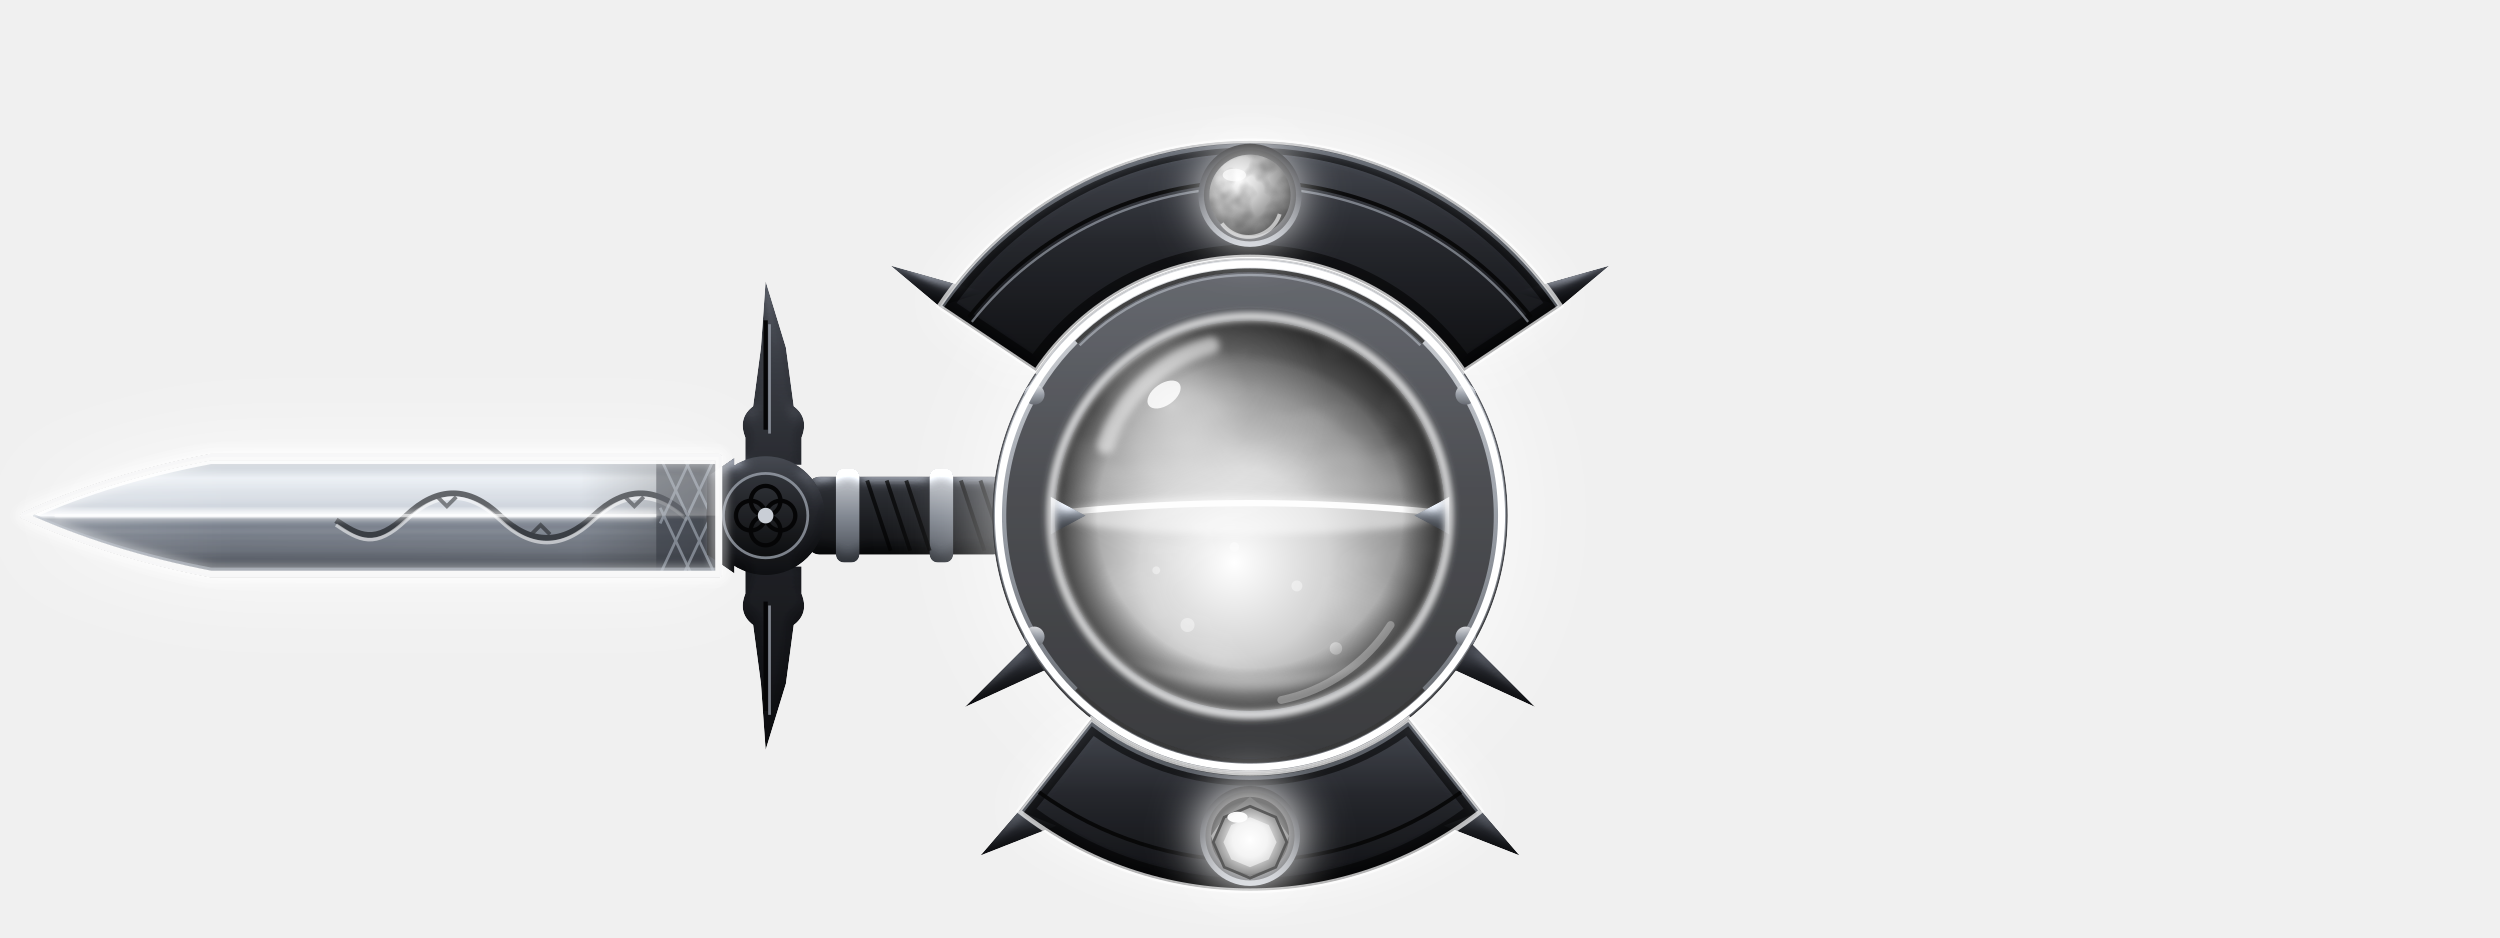
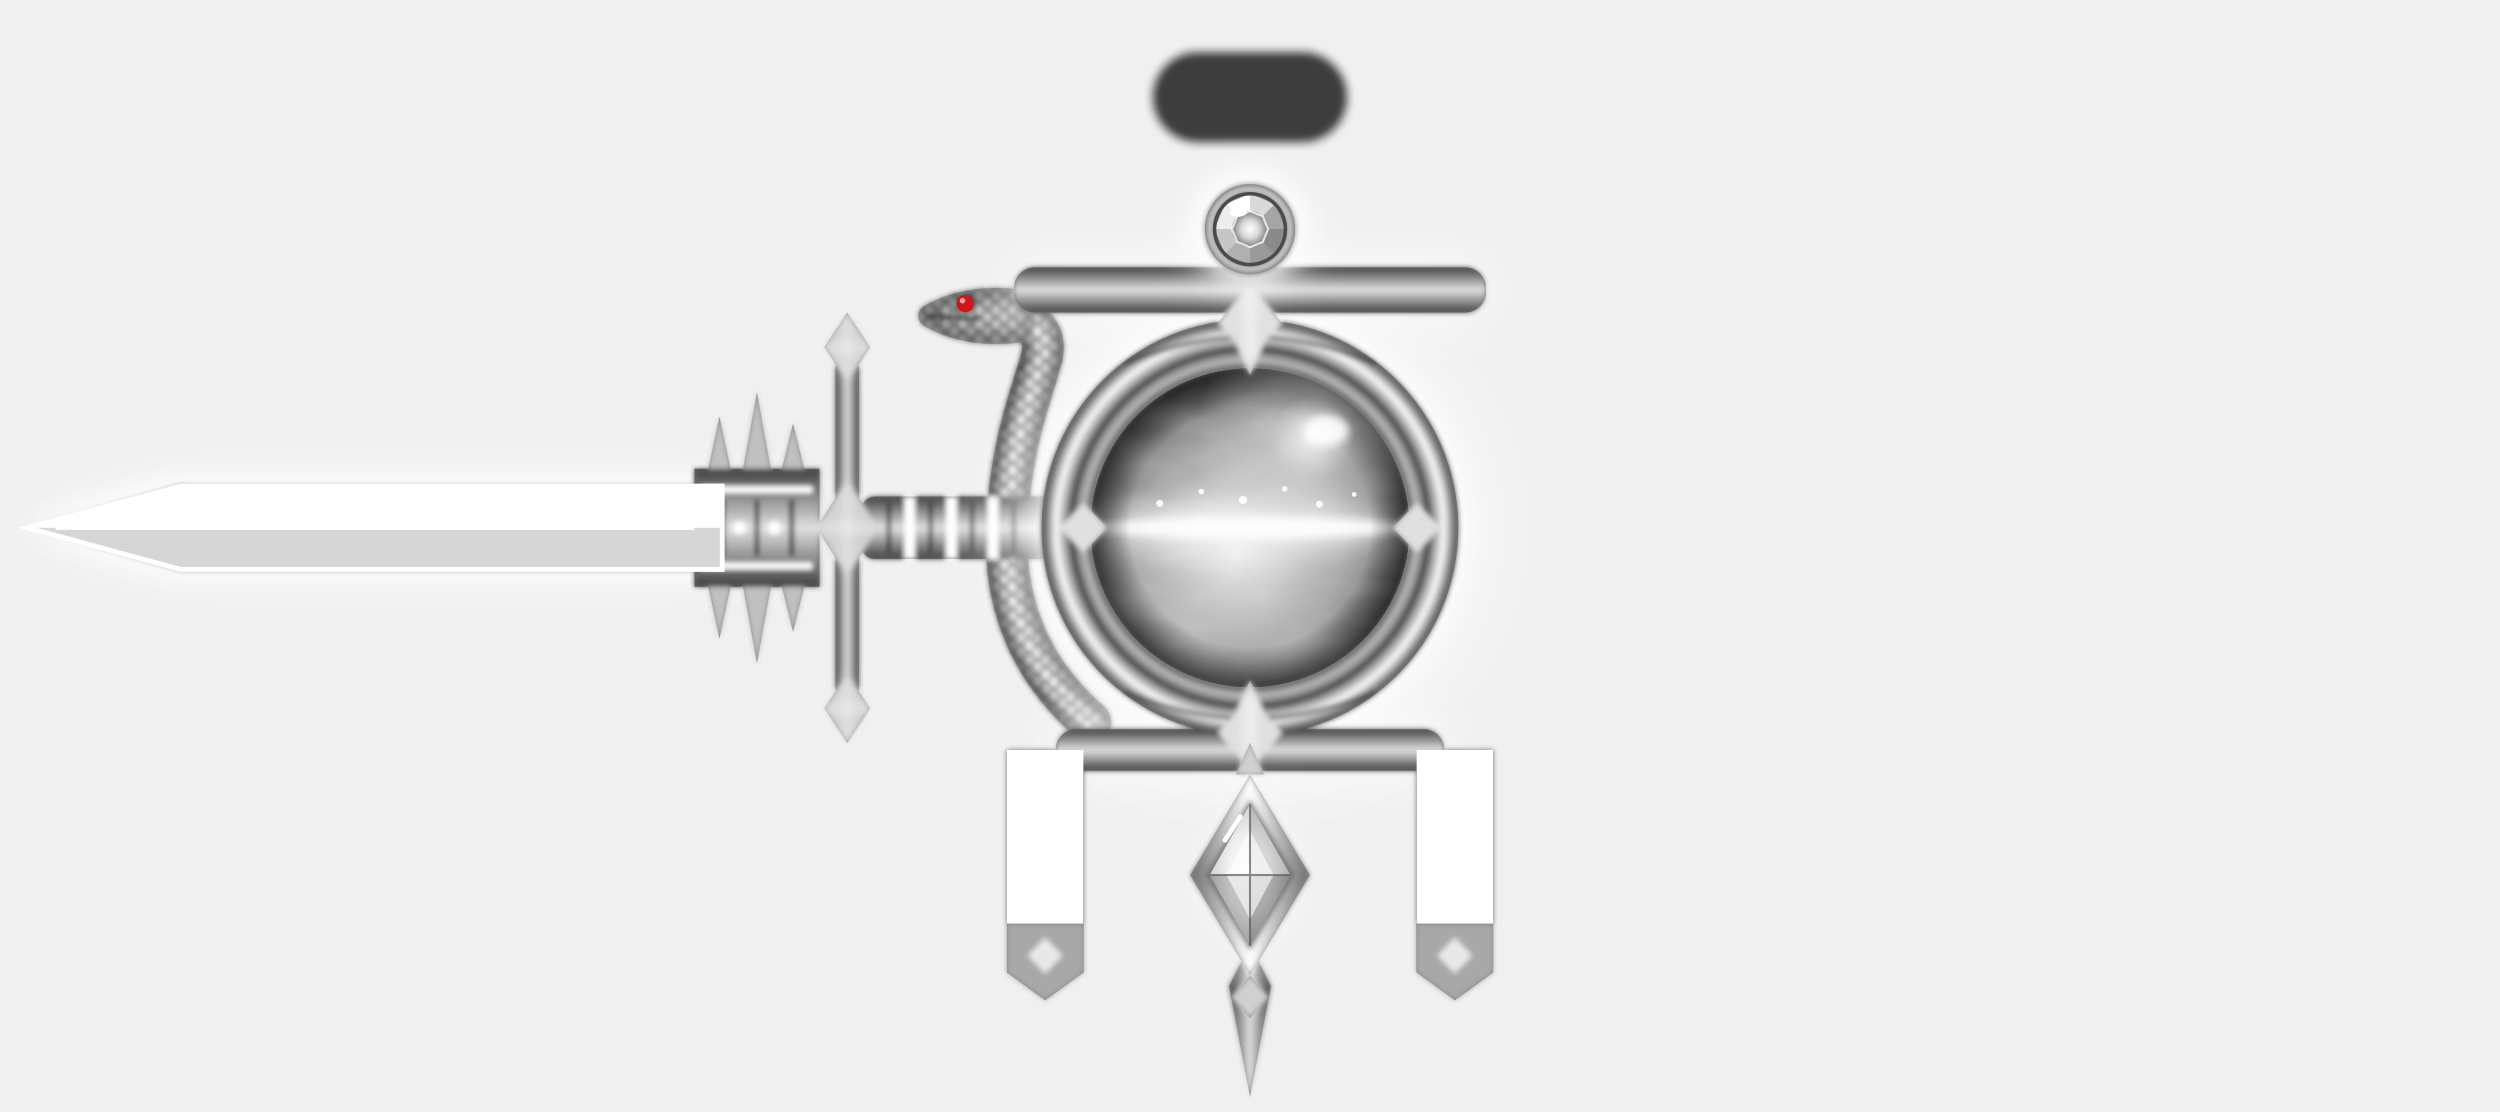
- <svg xmlns="http://www.w3.org/2000/svg" width="320" height="120" viewBox="0 0 320 120">
+ <svg xmlns="http://www.w3.org/2000/svg" width="360" height="160" viewBox="0 0 360 160">
  <defs>
-     <filter id="blur1" filterUnits="userSpaceOnUse" x="-60" y="-60" width="440" height="240">
-       <feGaussianBlur stdDeviation="1.2" />
-     </filter>
-     <filter id="blur3" filterUnits="userSpaceOnUse" x="-60" y="-60" width="440" height="240">
-       <feGaussianBlur stdDeviation="3" />
-     </filter>
-     <filter id="blur6" filterUnits="userSpaceOnUse" x="-60" y="-60" width="440" height="240">
-       <feGaussianBlur stdDeviation="6" />
-     </filter>
-     <filter id="soft" filterUnits="userSpaceOnUse" x="-60" y="-60" width="440" height="240">
-       <feGaussianBlur stdDeviation="0.5" />
-     </filter>
-     <filter id="metal" filterUnits="userSpaceOnUse" x="-60" y="-60" width="440" height="240" color-interpolation-filters="sRGB">
-       <feGaussianBlur in="SourceAlpha" stdDeviation="0.8" result="height" />
-       <feDiffuseLighting in="height" surfaceScale="2.4" diffuseConstant="1.15" lighting-color="#ffffff" result="diffuse">
-         <feDistantLight azimuth="270" elevation="50" />
-       </feDiffuseLighting>
-       <feSpecularLighting in="height" surfaceScale="2.4" specularConstant="1.1" specularExponent="34" lighting-color="#dfe5ee" result="specular">
-         <feDistantLight azimuth="270" elevation="38" />
-       </feSpecularLighting>
-       <feComposite in="SourceGraphic" in2="diffuse" operator="arithmetic" k1="1" result="shaded" />
-       <feComposite in="specular" in2="SourceAlpha" operator="in" result="specularIn" />
-       <feComposite in="shaded" in2="specularIn" operator="arithmetic" k2="1" k3="0.6" result="lit" />
-       <feComposite in="lit" in2="SourceAlpha" operator="in" />
-     </filter>
-     <filter id="brushed" filterUnits="userSpaceOnUse" x="0" y="50" width="100" height="32" color-interpolation-filters="sRGB">
-       <feTurbulence type="fractalNoise" baseFrequency="0.006 0.9" numOctaves="2" seed="7" result="noise" />
-       <feColorMatrix in="noise" type="matrix" values="0 0 0 0 1  0 0 0 0 1  0 0 0 0 1  0 0 0 0.55 -0.2" />
-     </filter>
-     <filter id="wisps" filterUnits="userSpaceOnUse" x="130" y="36" width="60" height="60" color-interpolation-filters="sRGB">
-       <feTurbulence type="fractalNoise" baseFrequency="0.07 0.11" numOctaves="3" seed="3" result="noise" />
-       <feColorMatrix in="noise" type="matrix" values="0 0 0 0 1  0 0 0 0 1  0 0 0 0 1  0 0 0 1.4 -0.62" />
-     </filter>
-     <filter id="mottle" filterUnits="userSpaceOnUse" x="150" y="15" width="20" height="20" color-interpolation-filters="sRGB">
-       <feTurbulence type="fractalNoise" baseFrequency="0.45" numOctaves="2" seed="11" result="noise" />
-       <feColorMatrix in="noise" type="matrix" values="0 0 0 0 0.2  0 0 0 0 0.2  0 0 0 0 0.2  0 0 0 1.2 -0.45" />
-     </filter>
-     <path id="blade" d="M92 58.5 L27 58.5 Q14 61 3 66 Q14 71 27 73.5 L92 73.5 Z" />
-     <path id="bladeUpper" d="M92 58.5 L27 58.5 Q14 61 3 66 L92 66 Z" />
-     <clipPath id="bladeClip">
-       <use href="#blade" />
-     </clipPath>
-     <path id="guard" d="       M98 36 L100.6 44.5 L101.6 52 Q103.6 53.5 102.6 56 L102.6 59.5 L95.4 59.5 L95.4 56 Q94.4 53.5 96.4 52 L97.4 44.5 Z       M98 96 L100.6 87.5 L101.6 80 Q103.6 78.5 102.6 76 L102.6 72.5 L95.4 72.5 L95.4 76 Q94.4 78.5 96.4 80 L97.4 87.5 Z" />
-     <circle id="boss" cx="98" cy="66" r="7.6" />
-     <path id="guardWings" d="M90.5 61 L94 58.6 L94 73.4 L90.5 71 Z" />
-     <rect id="grip" x="103" y="61" width="26" height="10" rx="2" />
-     <circle id="glass" cx="160" cy="66" r="25" />
+     <filter id="hb" filterUnits="userSpaceOnUse" x="-60" y="-60" width="480" height="280">
+       <feGaussianBlur stdDeviation="0.35" />
+     </filter>
+     <filter id="hb2" filterUnits="userSpaceOnUse" x="-60" y="-60" width="480" height="280">
+       <feGaussianBlur stdDeviation="0.8" />
+     </filter>
+     <filter id="soft" filterUnits="userSpaceOnUse" x="-60" y="-60" width="480" height="280">
+       <feGaussianBlur stdDeviation="0.6" />
+     </filter>
+     <filter id="blur2" filterUnits="userSpaceOnUse" x="-60" y="-60" width="480" height="280">
+       <feGaussianBlur stdDeviation="2" />
+     </filter>
+     <filter id="blur4" filterUnits="userSpaceOnUse" x="-60" y="-60" width="480" height="280">
+       <feGaussianBlur stdDeviation="4" />
+     </filter>
+     <filter id="blur7" filterUnits="userSpaceOnUse" x="-60" y="-60" width="480" height="280">
+       <feGaussianBlur stdDeviation="7" />
+     </filter>
+     <filter id="wisps" filterUnits="userSpaceOnUse" x="150" y="46" width="60" height="60" color-interpolation-filters="sRGB">
+       <feTurbulence type="fractalNoise" baseFrequency="0.06 0.14" numOctaves="3" seed="5" />
+       <feColorMatrix type="matrix" values="0 0 0 0 1  0 0 0 0 1  0 0 0 0 1  0 0 0 1.5 -0.6" />
+     </filter>
+     <path id="blade" d="M104 70 L26 70 L4 76 L26 82 L104 82 Z" />
+     <path id="bladeTop" d="M104 70 L26 70 L4 76 L104 76 Z" />
+     <path id="collar" d="M100 67.5 L118 67.5 L118 84.5 L100 84.5 Z" />
+     <path id="collarSpikes" d="       M102 67.5 L103.6 60 L105.2 67.5 Z M107 67.5 L109 56.5 L111 67.5 Z M112.6 67.5 L114.2 61 L115.8 67.5 Z       M102 84.5 L103.6 92 L105.2 84.5 Z M107 84.5 L109 95.5 L111 84.5 Z M112.6 84.5 L114.2 91 L115.8 84.5 Z" />
+     <rect id="post" x="120.3" y="52" width="3.4" height="48" rx="1" />
+     <path id="postKnobs" d="M122 45 L125.3 50 L122 55 L118.7 50 Z M122 97 L125.3 102 L122 107 L118.7 102 Z M122 69 L126.4 76 L122 83 L117.6 76 Z" />
+     <rect id="connector" x="124" y="71.5" width="30" height="9" rx="2" />
+     <path id="serpentBody" d="M157 104 C149 97 144.5 88 145 76 C145.5 64 148.5 57 150 51.5 C150.8 48.4 149 46.2 146 45.4" />
+     <path id="serpentHead" d="M147.6 41.8 C142.6 41 137.4 41.6 133.2 44 C131.9 44.8 131.9 46.2 133.2 47 C137.4 49.4 142.6 50 147.6 49.2 C149.6 48 149.6 43 147.6 41.8 Z" />
+     <path id="banner" d="M145 108 L156 108 L156 140 L150.5 144 L145 140 Z" />
+     <circle id="glass" cx="180" cy="76" r="23" />
    <clipPath id="glassClip">
      <use href="#glass" />
    </clipPath>
-     <path id="ring" fill-rule="evenodd" d="M160 33 A33 33 0 1 1 159.99 33 Z M160 41 A25 25 0 1 0 160.01 41 Z" />
-     <path id="bandTop" d="M120.2 39.2 A48 48 0 0 1 199.8 39.2 L187.4 47.5 A33 33 0 0 0 132.6 47.5 Z" />
-     <path id="bandBottom" d="M130.4 103.8 A48 48 0 0 0 189.6 103.8 L180.3 92 A33 33 0 0 1 139.7 92 Z" />
-     <clipPath id="bandTopClip">
-       <use href="#bandTop" />
+     <path id="ring" fill-rule="evenodd" d="M180 46 A30 30 0 1 1 179.99 46 Z M180 53 A23 23 0 1 0 180.01 53 Z" />
+     <rect id="coinBar" x="146" y="38.5" width="68" height="6.5" rx="3" />
+     <rect id="diamondBar" x="152" y="105" width="56" height="6" rx="3" />
+     <path id="fleurTop" d="M180 41 L184.6 46.5 L182.2 49.2 L180 54 L177.8 49.2 L175.4 46.5 Z" />
+     <path id="fleurBottom" d="M180 111 L184.6 105.5 L182.2 102.8 L180 98 L177.8 102.8 L175.4 105.5 Z" />
+     <path id="sideCross" d="M152.6 76 L156 72.4 L159.4 76 L156 79.6 Z" />
+     <path id="pendant" d="M180 136 L183 142 L180 158 L177 142 Z" />
+     <circle id="coin" cx="180" cy="33" r="6.5" />
+     <circle id="coinFace" cx="180" cy="33" r="5.1" />
+     <clipPath id="coinFaceClip">
+       <use href="#coinFace" />
    </clipPath>
-     <clipPath id="bandBottomClip">
-       <use href="#bandBottom" />
-     </clipPath>
-     <circle id="tributeStone" cx="160" cy="25" r="5.2" />
-     <circle id="coilStone" cx="160" cy="107" r="5" />
-     <linearGradient id="steel" gradientUnits="userSpaceOnUse" x1="0" y1="58.5" x2="0" y2="73.5">
-       <stop offset="0" stop-color="#8e98a6" />
-       <stop offset="0.18" stop-color="#e3e9f0" />
-       <stop offset="0.42" stop-color="#b9c2ce" />
-       <stop offset="0.5" stop-color="#f4f7fb" />
-       <stop offset="0.53" stop-color="#6d7684" />
-       <stop offset="0.8" stop-color="#4b525e" />
-       <stop offset="1" stop-color="#2d323a" />
+     <path id="lozengeOuter" d="M180 111.5 L188.6 126 L180 140.5 L171.4 126 Z" />
+     <path id="lozengeInner" d="M180 115.2 L186.2 126 L180 136.8 L173.8 126 Z" />
+     <path id="lozengeGem" d="M180 115.8 L185.8 126 L180 136.2 L174.2 126 Z" />
+     <linearGradient id="hBlade" gradientUnits="userSpaceOnUse" x1="0" y1="70" x2="0" y2="82">
+       <stop offset="0" stop-color="#2a2a2a" />
+       <stop offset="0.5" stop-color="#ffffff" />
+       <stop offset="1" stop-color="#2a2a2a" />
    </linearGradient>
-     <linearGradient id="bladeLength" gradientUnits="userSpaceOnUse" x1="3" y1="0" x2="92" y2="0">
-       <stop offset="0" stop-color="#ffffff" stop-opacity="0.18" />
-       <stop offset="0.3" stop-color="#ffffff" stop-opacity="0" />
-       <stop offset="0.8" stop-color="#000000" stop-opacity="0" />
-       <stop offset="1" stop-color="#000000" stop-opacity="0.4" />
+     <linearGradient id="hBarV" gradientUnits="objectBoundingBox" x1="0" y1="0" x2="0" y2="1">
+       <stop offset="0" stop-color="#404040" />
+       <stop offset="0.5" stop-color="#e0e0e0" />
+       <stop offset="1" stop-color="#404040" />
    </linearGradient>
-     <linearGradient id="iron" gradientUnits="objectBoundingBox" x1="0" y1="0" x2="0" y2="1">
-       <stop offset="0" stop-color="#4b4f58" />
-       <stop offset="0.45" stop-color="#25272d" />
-       <stop offset="1" stop-color="#0c0d10" />
+     <linearGradient id="hBarH" gradientUnits="objectBoundingBox" x1="0" y1="0" x2="1" y2="0">
+       <stop offset="0" stop-color="#404040" />
+       <stop offset="0.5" stop-color="#e0e0e0" />
+       <stop offset="1" stop-color="#404040" />
    </linearGradient>
-     <linearGradient id="ironDark" gradientUnits="objectBoundingBox" x1="0" y1="0" x2="0" y2="1">
-       <stop offset="0" stop-color="#33363d" />
-       <stop offset="1" stop-color="#0a0b0d" />
+     <radialGradient id="hRing" gradientUnits="userSpaceOnUse" cx="180" cy="76" r="30">
+       <stop offset="0.766" stop-color="#3a3a3a" />
+       <stop offset="0.80" stop-color="#bdbdbd" />
+       <stop offset="0.835" stop-color="#8a8a8a" />
+       <stop offset="0.855" stop-color="#3c3c3c" />
+       <stop offset="0.88" stop-color="#8e8e8e" />
+       <stop offset="0.93" stop-color="#ffffff" />
+       <stop offset="1" stop-color="#3a3a3a" />
+     </radialGradient>
+     <radialGradient id="hCoin" gradientUnits="userSpaceOnUse" cx="180" cy="33" r="6.5">
+       <stop offset="0" stop-color="#9a9a9a" />
+       <stop offset="0.74" stop-color="#7a7a7a" />
+       <stop offset="0.79" stop-color="#4a4a4a" />
+       <stop offset="0.88" stop-color="#ffffff" />
+       <stop offset="1" stop-color="#3a3a3a" />
+     </radialGradient>
+     <linearGradient id="hLozenge" gradientUnits="userSpaceOnUse" x1="171" y1="0" x2="189" y2="0">
+       <stop offset="0" stop-color="#666" />
+       <stop offset="0.5" stop-color="#fff" />
+       <stop offset="1" stop-color="#666" />
    </linearGradient>
-     <linearGradient id="silver" gradientUnits="objectBoundingBox" x1="0" y1="0" x2="0" y2="1">
-       <stop offset="0" stop-color="#e6e9ee" />
-       <stop offset="0.5" stop-color="#9097a2" />
-       <stop offset="1" stop-color="#4a4f58" />
-     </linearGradient>
-     <radialGradient id="glassBack" cx="160" cy="70" r="25" gradientUnits="userSpaceOnUse">
-       <stop offset="0" stop-color="#0d1426" />
-       <stop offset="0.75" stop-color="#060a14" />
-       <stop offset="1" stop-color="#020306" />
-     </radialGradient>
-     <radialGradient id="liquidBody" cx="158" cy="72" r="27" gradientUnits="userSpaceOnUse">
+     <pattern id="scales" patternUnits="userSpaceOnUse" width="2.4" height="2.1">
+       <path d="M0 1.05 Q0.6 0 1.2 1.05 Q1.8 2.1 2.4 1.05" fill="none" stroke="#000" stroke-width="0.45" />
+       <path d="M-1.2 0 Q-0.6 -1.05 0 0 Q0.6 1.05 1.2 0 Q1.8 -1.05 2.4 0 Q3 1.05 3.6 0" fill="none" stroke="#000" stroke-width="0.45" />
+       <path d="M-1.2 2.1 Q-0.6 1.05 0 2.1 Q0.6 3.15 1.2 2.1 Q1.8 1.05 2.4 2.1 Q3 3.15 3.6 2.1" fill="none" stroke="#000" stroke-width="0.45" />
+     </pattern>
+     <radialGradient id="glassBack" gradientUnits="userSpaceOnUse" cx="186" cy="66" r="27">
+       <stop offset="0" stop-color="#9a9da3" />
+       <stop offset="0.45" stop-color="#55585e" />
+       <stop offset="0.85" stop-color="#25272b" />
+       <stop offset="1" stop-color="#121315" />
+     </radialGradient>
+     <radialGradient id="liquidBody" gradientUnits="userSpaceOnUse" cx="178" cy="80" r="25">
+       <stop offset="0" stop-color="#e6e6e6" />
+       <stop offset="0.6" stop-color="#a8a8a8" />
+       <stop offset="1" stop-color="#5a5a5a" />
+     </radialGradient>
+     <radialGradient id="glassShine" gradientUnits="userSpaceOnUse" cx="189" cy="63" r="17">
+       <stop offset="0" stop-color="#ffffff" stop-opacity="0.9" />
+       <stop offset="0.35" stop-color="#ffffff" stop-opacity="0.35" />
+       <stop offset="1" stop-color="#ffffff" stop-opacity="0" />
+     </radialGradient>
+     <radialGradient id="glassEdge" gradientUnits="userSpaceOnUse" cx="180" cy="76" r="23">
+       <stop offset="0.75" stop-color="#000" stop-opacity="0" />
+       <stop offset="1" stop-color="#000" stop-opacity="0.6" />
+     </radialGradient>
+     <radialGradient id="stoneCentre" cx="0.5" cy="0.5" r="0.5">
      <stop offset="0" stop-color="#ffffff" />
-       <stop offset="0.45" stop-color="#d2d2d2" />
-       <stop offset="0.8" stop-color="#8d8d8d" />
-       <stop offset="1" stop-color="#555555" />
-     </radialGradient>
-     <radialGradient id="glassShine" cx="150" cy="52" r="20" gradientUnits="userSpaceOnUse">
-       <stop offset="0" stop-color="#ffffff" stop-opacity="0.55" />
-       <stop offset="0.5" stop-color="#ffffff" stop-opacity="0.14" />
-       <stop offset="1" stop-color="#ffffff" stop-opacity="0" />
-     </radialGradient>
-     <radialGradient id="glassEdge" cx="160" cy="66" r="25" gradientUnits="userSpaceOnUse">
-       <stop offset="0.78" stop-color="#000000" stop-opacity="0" />
-       <stop offset="1" stop-color="#000000" stop-opacity="0.55" />
-     </radialGradient>
-     <linearGradient id="socketDepth" gradientUnits="objectBoundingBox" x1="0" y1="0" x2="0" y2="1">
-       <stop offset="0" stop-color="#050506" />
-       <stop offset="0.6" stop-color="#16171b" />
-       <stop offset="1" stop-color="#2e3036" />
-     </linearGradient>
-     <linearGradient id="socketLip" gradientUnits="objectBoundingBox" x1="0" y1="0" x2="0" y2="1">
-       <stop offset="0" stop-color="#050507" />
-       <stop offset="0.5" stop-color="#3a3d45" />
-       <stop offset="1" stop-color="#c4c9d1" />
-     </linearGradient>
-     <radialGradient id="cabochon" cx="0.36" cy="0.3" r="0.8">
+       <stop offset="0.5" stop-color="#d8d8d8" />
+       <stop offset="1" stop-color="#7a7a7a" />
+     </radialGradient>
+     <radialGradient id="backlight" cx="0.5" cy="0.5" r="0.55">
      <stop offset="0" stop-color="#ffffff" />
-       <stop offset="0.3" stop-color="#dadada" />
-       <stop offset="0.75" stop-color="#8a8a8a" />
-       <stop offset="1" stop-color="#4f4f4f" />
-     </radialGradient>
-     <radialGradient id="cabochonDull" cx="0.36" cy="0.3" r="0.8">
-       <stop offset="0" stop-color="#2a2f3a" />
-       <stop offset="0.6" stop-color="#15181f" />
-       <stop offset="1" stop-color="#08090c" />
-     </radialGradient>
-     <radialGradient id="backlight" cx="0.5" cy="0.55" r="0.5">
-       <stop offset="0" stop-color="#ffffff" />
-       <stop offset="0.45" stop-color="#e6e6e6" />
-       <stop offset="1" stop-color="#7a7a7a" />
-     </radialGradient>
-     <radialGradient id="rubyDull" cx="0.5" cy="0.55" r="0.5">
-       <stop offset="0" stop-color="#4a0b12" />
-       <stop offset="1" stop-color="#160306" />
+       <stop offset="0.5" stop-color="#e0e0e0" />
+       <stop offset="1" stop-color="#8a8a8a" />
    </radialGradient>
  </defs>
  <g id="anchors" display="none">
-     <circle id="anchor-centre" cx="160" cy="66" r="0" />
-     <circle id="anchor-gem" cx="160" cy="25" r="0" data-radius="41" data-step="21" />
-     <circle id="anchor-coil" cx="160" cy="107" r="0" data-radius="-41" data-step="20" />
-     <circle id="anchor-value" cx="160" cy="66" r="0" data-height="14" />
-     <circle id="anchor-timer" cx="160" cy="9" r="0" data-height="12" />
-     <rect id="anchor-liquid" x="135" y="41" width="50" height="50" />
+     <circle id="anchor-centre" cx="180" cy="76" r="0" />
+     <circle id="anchor-gem" cx="180" cy="33" r="0" data-spacing="13" />
+     <circle id="anchor-coil" cx="180" cy="126" r="0" data-spacing="18" />
+     <circle id="anchor-value" cx="180" cy="76" r="0" data-height="14" />
+     <circle id="anchor-timer" cx="180" cy="14" r="0" data-height="11" />
+     <rect id="anchor-liquid" x="157" y="53" width="46" height="46" />
  </g>
  <g data-layer="blade-halo" data-kind="mask">
-     <use href="#blade" fill="#fff" filter="url(#blur6)" opacity="0.85" />
-     <use href="#blade" fill="#fff" filter="url(#blur1)" />
-   </g>
-   <g data-layer="blade-base" data-kind="color">
-     <use href="#blade" fill="url(#steel)" />
-     <g clip-path="url(#bladeClip)">
-       <rect x="0" y="55" width="100" height="22" filter="url(#brushed)" opacity="0.35" />
-       <use href="#blade" fill="url(#bladeLength)" />
-       <path d="M88 66 C84 62.2 80 62.2 76 66 S68 69.8 64 66 S56 62.2 52 66 S46 68.6 43 66.6" fill="none" stroke="#1b1f26" stroke-width="0.75" />
-       <path d="M88 66.6 C84 62.8 80 62.8 76 66.6 S68 70.4 64 66.6 S56 62.8 52 66.6 S46 69.2 43 67.2" fill="none" stroke="#ffffff" stroke-width="0.45" opacity="0.55" />
-       <g fill="none" stroke="#1b1f26" stroke-width="0.5" opacity="0.8">
-         <path d="M80 63.6 l1.2 1.2 l1.2 -1.2" />
-         <path d="M68 68.4 l1.2 -1.2 l1.2 1.2" />
-         <path d="M56 63.6 l1.2 1.2 l1.2 -1.2" />
-       </g>
-       <rect x="84" y="58" width="8" height="16" fill="#151a24" opacity="0.6" />
-       <g stroke="#9aa3b0" stroke-width="0.35" opacity="0.6">
-         <path d="M84.5 58.5 L91.5 73.5" />
-         <path d="M87.5 58.5 L91.5 67" />
-         <path d="M84.5 65 L88.5 73.5" />
-         <path d="M91.5 58.5 L84.5 73.5" />
-         <path d="M88.5 58.5 L84.5 67" />
-         <path d="M91.5 65 L87.5 73.5" />
-       </g>
-     </g>
-     <path d="M92 59.1 L27 59.1 Q14.3 61.5 4.2 66" fill="none" stroke="#ffffff" stroke-width="0.6" opacity="0.9" />
-     <path d="M4.2 66 Q14.3 70.5 27 72.9 L92 72.9" fill="none" stroke="#9aa4b2" stroke-width="0.5" opacity="0.6" />
-     <path d="M7 66 L84 66" stroke="#ffffff" stroke-width="0.4" opacity="0.6" />
-     <use href="#blade" fill="none" stroke="#08090c" stroke-width="0.8" stroke-linejoin="round" />
-     <g filter="url(#metal)">
-       <use href="#grip" fill="url(#ironDark)" />
-       <rect x="107" y="60" width="3" height="12" rx="1" fill="url(#silver)" />
-       <rect x="119" y="60" width="3" height="12" rx="1" fill="url(#silver)" />
-     </g>
-     <g stroke="#000" stroke-width="0.5" opacity="0.7">
-       <path d="M111 61.5 L114 70.5" />
-       <path d="M113.5 61.5 L116.5 70.5" />
-       <path d="M116 61.5 L119 70.5" />
-       <path d="M123 61.5 L126 70.5" />
-       <path d="M125.5 61.5 L128.5 70.5" />
-     </g>
-     <g filter="url(#metal)">
-       <use href="#guardWings" fill="url(#iron)" />
-       <use href="#guard" fill="url(#iron)" />
-       <use href="#boss" fill="url(#iron)" />
-       <circle cx="98" cy="66" r="5.2" fill="url(#ironDark)" />
-     </g>
-     <g fill="none" stroke="#050506" stroke-width="0.55">
-       <path d="M98 62.2 A1.9 1.9 0 0 1 98 66 A1.9 1.9 0 0 1 98 69.8 A1.9 1.9 0 0 1 98 66 A1.9 1.9 0 0 1 98 62.2 Z" />
-       <path d="M94.2 66 A1.9 1.9 0 0 1 98 66 A1.9 1.9 0 0 1 101.8 66 A1.9 1.9 0 0 1 98 66 A1.9 1.9 0 0 1 94.2 66 Z" />
-       <path d="M98 41 L98 55" />
-       <path d="M98 77 L98 91" />
-     </g>
-     <g fill="none" stroke="#a8afba" stroke-width="0.35" opacity="0.7">
-       <path d="M98.5 41.5 L98.5 55.5" />
-       <path d="M98.5 77.5 L98.5 91.5" />
-       <circle cx="98" cy="66" r="5.4" />
-     </g>
-     <circle cx="98" cy="66" r="1" fill="#c9ced6" />
+     <use href="#blade" fill="#fff" filter="url(#blur4)" />
+     <use href="#blade" fill="#fff" filter="url(#blur2)" />
+   </g>
+   <g data-layer="blade-base" data-kind="color" data-shade="metal" data-depth="2.6">
+     <use href="#serpentBody" fill="none" stroke="#8b8d92" stroke-width="6" stroke-linecap="round" />
+     <use href="#serpentHead" fill="#8b8d92" />
+     <path d="M133.6 45.5 L141 45.9" stroke="#2a2b2e" stroke-width="0.5" />
+     <use href="#blade" fill="#d5dae1" />
+     <path d="M104 70.4 L26 70.4 L4.6 76" fill="none" stroke="#ffffff" stroke-width="0.5" />
+     <use href="#connector" fill="#737579" />
+     <use href="#collarSpikes" fill="#8b8d92" />
+     <use href="#collar" fill="#737579" />
+     <use href="#post" fill="#8b8d92" />
+     <use href="#postKnobs" fill="#9b9da2" />
+   </g>
+   <g data-layer="blade-base" data-pass="height" filter="url(#hb)">
+     <use href="#serpentBody" fill="none" stroke="#505050" stroke-width="6" stroke-linecap="round" />
+     <use href="#serpentBody" fill="none" stroke="#909090" stroke-width="4.4" stroke-linecap="round" />
+     <use href="#serpentBody" fill="none" stroke="#c8c8c8" stroke-width="2.8" stroke-linecap="round" />
+     <use href="#serpentBody" fill="none" stroke="#f0f0f0" stroke-width="1.2" stroke-linecap="round" />
+     <use href="#serpentBody" fill="none" stroke="url(#scales)" stroke-width="6" stroke-linecap="round" opacity="0.55" />
+     <use href="#serpentHead" fill="#909090" />
+     <path d="M147 43.5 C142 43 137.5 43.6 134.4 45.5 C137.5 47.4 142 48 147 47.5 Z" fill="#d0d0d0" filter="url(#hb2)" />
+     <use href="#serpentHead" fill="url(#scales)" opacity="0.5" />
+     <path d="M133.6 45.5 L141 45.9" stroke="#202020" stroke-width="0.6" />
+     <circle cx="139" cy="43.7" r="1.3" fill="#303030" />
+     <use href="#blade" fill="url(#hBlade)" />
+     <use href="#connector" fill="url(#hBarV)" />
+     <path d="M131 71.5 L131 80.5 M137 71.5 L137 80.5 M143 71.5 L143 80.5" stroke="#ffffff" stroke-width="1.6" />
+     <path d="M128 72.5 L128 79.5 M134 72.5 L134 79.5 M140 72.5 L140 79.5 M146 72.5 L146 79.5" stroke="#202020" stroke-width="0.5" />
+     <use href="#collarSpikes" fill="#c0c0c0" />
+     <use href="#collar" fill="url(#hBarV)" />
+     <path d="M101 70.5 L117 70.5 M101 81.5 L117 81.5" stroke="#ffffff" stroke-width="1" />
+     <path d="M104 72 L104 80 M109 72 L109 80 M114 72 L114 80" stroke="#1a1a1a" stroke-width="0.6" />
+     <circle cx="106.5" cy="76" r="1" fill="#ffffff" />
+     <circle cx="111.5" cy="76" r="1" fill="#ffffff" />
+     <use href="#post" fill="url(#hBarH)" />
+     <use href="#postKnobs" fill="#d0d0d0" />
+     <path d="M122 45.6 L122 54.4 M118.8 50 L125.2 50 M122 97.6 L122 106.4 M118.8 102 L125.2 102 M122 69.6 L122 82.4 M117.9 76 L126.1 76" stroke="#ffffff" stroke-width="0.6" filter="url(#hb2)" />
+   </g>
+   <g data-layer="blade-base" data-pass="glow">
+     <circle cx="139" cy="43.7" r="1.25" fill="#d0121a" />
+     <circle cx="138.6" cy="43.3" r="0.4" fill="#ff9a9a" />
  </g>
  <g data-layer="blade-tint" data-kind="mask">
-     <use href="#bladeUpper" fill="#fff" opacity="0.2" />
-     <use href="#blade" fill="#fff" opacity="0.14" />
-     <use href="#blade" fill="none" stroke="#fff" stroke-width="0.9" stroke-linejoin="round" opacity="0.95" />
-     <use href="#blade" fill="none" stroke="#fff" stroke-width="2.4" stroke-linejoin="round" opacity="0.35" filter="url(#soft)" />
-     <path d="M7 66 L84 66" stroke="#fff" stroke-width="0.8" opacity="0.7" filter="url(#soft)" />
+     <use href="#blade" fill="#d6d6d6" />
+     <use href="#bladeTop" fill="#ffffff" />
+     <path d="M100 76 L8 76" stroke="#ffffff" stroke-width="0.6" />
+     <use href="#blade" fill="none" stroke="#ffffff" stroke-width="0.7" />
  </g>
  <g data-layer="vessel-halo" data-kind="mask">
-     <circle cx="160" cy="66" r="34" fill="#fff" filter="url(#blur6)" opacity="0.7" />
-     <use href="#bandTop" fill="#fff" filter="url(#blur3)" opacity="0.7" />
-     <use href="#bandBottom" fill="#fff" filter="url(#blur3)" opacity="0.7" />
+     <circle cx="180" cy="76" r="32" fill="#fff" filter="url(#blur7)" />
+     <circle cx="180" cy="76" r="30" fill="#fff" filter="url(#blur2)" />
+     <use href="#coinBar" fill="#fff" filter="url(#blur4)" />
+     <use href="#diamondBar" fill="#fff" filter="url(#blur4)" />
  </g>
  <g data-layer="vessel-back" data-kind="color">
    <use href="#glass" fill="url(#glassBack)" />
  </g>
  <g data-layer="liquid" data-kind="mask">
    <g clip-path="url(#glassClip)">
      <use href="#glass" fill="url(#liquidBody)" />
-       <rect x="130" y="36" width="60" height="60" filter="url(#wisps)" opacity="0.28" />
-       <path d="M143 84 Q160 93 177 84 Q160 89.5 143 84 Z" fill="#fff" opacity="0.45" filter="url(#soft)" />
-       <g fill="#fff" opacity="0.4">
-         <circle cx="152" cy="80" r="0.9" />
-         <circle cx="166" cy="75" r="0.7" />
-         <circle cx="158" cy="70" r="0.6" />
-         <circle cx="171" cy="83" r="0.8" />
-         <circle cx="148" cy="73" r="0.5" />
-       </g>
+       <rect x="150" y="46" width="60" height="60" filter="url(#wisps)" opacity="0.35" />
    </g>
  </g>
  <g data-layer="liquid-surface" data-kind="mask">
-     <ellipse cx="160" cy="66" rx="24.6" ry="2.4" fill="#fff" opacity="0.5" filter="url(#soft)" />
-     <path d="M136 65.6 Q160 63.2 184 65.6" fill="none" stroke="#fff" stroke-width="0.8" opacity="0.95" />
+     <ellipse cx="180" cy="76.5" rx="23" ry="3.6" fill="#fff" opacity="0.55" filter="url(#blur2)" />
+     <ellipse cx="180" cy="76" rx="22.6" ry="1.6" fill="#fff" opacity="0.9" filter="url(#soft)" />
+     <g fill="#fff" opacity="0.9">
+       <circle cx="167" cy="72.5" r="0.5" />
+       <circle cx="173" cy="70.8" r="0.4" />
+       <circle cx="179" cy="72" r="0.6" />
+       <circle cx="185" cy="70.4" r="0.4" />
+       <circle cx="190" cy="72.6" r="0.5" />
+       <circle cx="195" cy="71.2" r="0.35" />
+     </g>
  </g>
  <g data-layer="vessel-glass" data-kind="color">
    <use href="#glass" fill="url(#glassEdge)" />
    <use href="#glass" fill="url(#glassShine)" />
-     <path d="M141.5 57 A20 20 0 0 1 155 44.2" fill="none" stroke="#ffffff" stroke-width="2.2" stroke-linecap="round" opacity="0.55" filter="url(#soft)" />
-     <ellipse cx="149" cy="50.5" rx="2.4" ry="1.4" fill="#ffffff" opacity="0.85" transform="rotate(-35 149 50.5)" />
-     <path d="M178 80 A22 22 0 0 1 164 89.6" fill="none" stroke="#ffffff" stroke-width="1" stroke-linecap="round" opacity="0.3" />
-   </g>
-   <g data-layer="vessel-frame" data-kind="color">
-     <g filter="url(#metal)">
-       <use href="#bandTop" fill="url(#iron)" />
-       <use href="#bandBottom" fill="url(#iron)" />
-       <path d="M120.2 39.2 L114 34 L126 37.4 Z M199.8 39.2 L206 34 L194 37.4 Z" fill="url(#iron)" />
-       <path d="M130.4 103.8 L125.5 109.5 L135.2 105.7 Z M189.6 103.8 L194.5 109.5 L184.8 105.7 Z" fill="url(#iron)" />
-       <path d="M131.6 82.4 L123.5 90.5 L134.4 85.5 Z M188.4 82.4 L196.5 90.5 L185.6 85.5 Z" fill="url(#iron)" />
-       <use href="#ring" fill="url(#iron)" />
-       <circle cx="160" cy="66" r="32" fill="none" stroke="url(#silver)" stroke-width="1.6" />
-       <circle cx="160" cy="66" r="25.8" fill="none" stroke="url(#ironDark)" stroke-width="1.6" />
-       <g fill="url(#silver)">
-         <circle cx="132.4" cy="50.5" r="1.3" />
-         <circle cx="187.6" cy="50.5" r="1.3" />
-         <circle cx="132.4" cy="81.5" r="1.3" />
-         <circle cx="187.6" cy="81.5" r="1.3" />
-       </g>
-       <path d="M134.5 63.6 L139 66 L134.5 68.4 Z M185.5 63.6 L181 66 L185.5 68.4 Z" fill="url(#silver)" />
-     </g>
-     <g clip-path="url(#bandTopClip)" fill="none">
-       <use href="#bandTop" stroke="#000" stroke-width="3.2" opacity="0.55" />
-       <use href="#bandTop" stroke="#9aa1ad" stroke-width="0.5" opacity="0.5" transform="translate(0 0.6)" />
-     </g>
-     <g clip-path="url(#bandBottomClip)" fill="none">
-       <use href="#bandBottom" stroke="#000" stroke-width="3.2" opacity="0.55" />
-       <use href="#bandBottom" stroke="#9aa1ad" stroke-width="0.5" opacity="0.5" transform="translate(0 0.6)" />
-     </g>
-     <g fill="none" stroke="#050506" stroke-width="0.5" opacity="0.9">
-       <path d="M160 34.6 A31.4 31.4 0 0 1 182.2 43.8" />
-       <path d="M160 34.6 A31.4 31.4 0 0 0 137.8 43.8" />
-       <path d="M160 97.4 A31.4 31.4 0 0 0 182.2 88.2" />
-       <path d="M160 97.4 A31.4 31.4 0 0 1 137.8 88.2" />
-       <path d="M124 40.6 A46 46 0 0 1 196 40.6" />
-       <path d="M133 101.4 A46 46 0 0 0 187 101.4" />
-     </g>
-     <g fill="none" stroke="#b7bec9" stroke-width="0.3" opacity="0.55">
-       <path d="M160 35.2 A30.8 30.8 0 0 1 181.8 44.2" />
-       <path d="M160 35.2 A30.8 30.8 0 0 0 138.2 44.2" />
-       <path d="M124.4 41.2 A45.4 45.4 0 0 1 195.6 41.2" />
-     </g>
-   </g>
-   <g data-layer="vessel-rim" data-kind="mask">
-     <use href="#ring" fill="#fff" opacity="0.18" />
-     <circle cx="160" cy="66" r="32.2" fill="none" stroke="#fff" stroke-width="0.9" />
-     <circle cx="160" cy="66" r="25.5" fill="none" stroke="#fff" stroke-width="0.9" filter="url(#soft)" />
-     <use href="#bandTop" fill="none" stroke="#fff" stroke-width="0.6" opacity="0.7" />
-     <use href="#bandBottom" fill="none" stroke="#fff" stroke-width="0.6" opacity="0.7" />
-   </g>
-   <g data-layer="gem-socket" data-kind="color" data-slot="gem">
-     <circle cx="160" cy="25" r="6.6" fill="url(#socketLip)" />
-     <circle cx="160" cy="25" r="5.9" fill="url(#socketDepth)" />
-     <use href="#tributeStone" fill="url(#cabochonDull)" />
-     <g clip-path="url(#tributeClip)">
-       <rect x="150" y="15" width="20" height="20" filter="url(#mottle)" opacity="0.5" />
-     </g>
-     <ellipse cx="158.2" cy="22.6" rx="1.4" ry="0.7" fill="#ffffff" opacity="0.08" />
-   </g>
-   <clipPath id="tributeClip">
-     <use href="#tributeStone" />
-   </clipPath>
+     <ellipse cx="191" cy="62" rx="3.2" ry="2.2" fill="#ffffff" opacity="0.9" filter="url(#soft)" />
+   </g>
+   <g data-layer="vessel-frame" data-kind="color" data-shade="metal" data-depth="2.6">
+     <use href="#banner" fill="#4a3426" transform="translate(360 0) scale(-1 1)" />
+     <path d="M145 133 L156 133 L156 140 L150.5 144 L145 140 Z" fill="#8b8d92" transform="translate(360 0) scale(-1 1)" />
+     <use href="#banner" fill="#4a3426" />
+     <path d="M145 133 L156 133 L156 140 L150.5 144 L145 140 Z" fill="#8b8d92" />
+     <use href="#pendant" fill="#8b8d92" />
+     <use href="#coinBar" fill="#737579" />
+     <use href="#diamondBar" fill="#737579" />
+     <use href="#ring" fill="#8b8d92" />
+     <use href="#fleurTop" fill="#9b9da2" />
+     <use href="#fleurBottom" fill="#9b9da2" />
+     <use href="#sideCross" fill="#9b9da2" />
+     <use href="#sideCross" fill="#9b9da2" transform="translate(360 0) scale(-1 1)" />
+   </g>
+   <g data-layer="vessel-frame" data-pass="height" filter="url(#hb)">
+     <g id="bannerHeight">
+       <use href="#banner" fill="#707070" />
+       <path d="M146.2 109 L146.2 132 M154.8 109 L154.8 132" stroke="#383838" stroke-width="0.5" stroke-dasharray="1 0.8" />
+       <path d="M145 133 L156 133 L156 140 L150.5 144 L145 140 Z" fill="#a8a8a8" />
+       <path d="M150.5 135 L153 137.6 L150.5 140.2 L148 137.6 Z" fill="#e8e8e8" />
+       <path d="M148.4 114 L152.6 114 L152.6 118.2 L148.4 118.2 Z M150.5 120 L152.6 122.1 L150.5 124.2 L148.4 122.1 Z" fill="#9a9a9a" />
+     </g>
+     <use href="#bannerHeight" transform="translate(360 0) scale(-1 1)" />
+     <use href="#pendant" fill="url(#hBarH)" />
+     <use href="#coinBar" fill="url(#hBarV)" />
+     <use href="#diamondBar" fill="url(#hBarV)" />
+     <use href="#ring" fill="url(#hRing)" />
+     <g fill="none" stroke="#303030" stroke-width="0.45">
+       <path d="M162 52.5 Q171 48.6 180 48.4 Q189 48.6 198 52.5" />
+       <path d="M162 99.5 Q171 103.4 180 103.6 Q189 103.4 198 99.5" />
+     </g>
+     <use href="#fleurTop" fill="#e0e0e0" />
+     <use href="#fleurBottom" fill="#e0e0e0" />
+     <path d="M180 42.5 L180 52 M180 109.5 L180 100" stroke="#ffffff" stroke-width="0.8" filter="url(#hb2)" />
+     <use href="#sideCross" fill="#e0e0e0" />
+     <use href="#sideCross" fill="#e0e0e0" transform="translate(360 0) scale(-1 1)" />
+   </g>
+   <g data-layer="vessel-frame" data-pass="matte">
+     <path d="M145 108 L156 108 L156 133 L145 133 Z" fill="#fff" />
+     <path d="M145 108 L156 108 L156 133 L145 133 Z" fill="#fff" transform="translate(360 0) scale(-1 1)" />
+   </g>
  <g data-layer="gem-halo" data-kind="mask" data-slot="gem">
-     <circle cx="160" cy="25" r="6" fill="#fff" filter="url(#blur3)" />
+     <circle cx="180" cy="33" r="7.5" fill="#fff" filter="url(#blur2)" />
+     <circle cx="180" cy="33" r="7" fill="#fff" filter="url(#blur4)" />
+   </g>
+   <g data-layer="gem-socket" data-kind="color" data-slot="gem" data-shade="metal" data-depth="2.2">
+     <use href="#coin" fill="#8b8d92" />
+   </g>
+   <g data-layer="gem-socket" data-pass="height" data-slot="gem" filter="url(#hb)">
+     <use href="#coin" fill="url(#hCoin)" />
+     <g fill="none" stroke="#1e1e1e" stroke-width="0.6" stroke-linecap="round">
+       <path d="M179.4 31.6 A1.5 1.5 0 1 0 177.6 33.2 A0.8 0.8 0 1 0 177.9 31.9" />
+       <path d="M180.6 31.6 A1.5 1.5 0 1 1 182.4 33.2 A0.8 0.8 0 1 1 182.1 31.9" />
+       <path d="M176.4 35.2 Q180 37.6 183.6 35.2" />
+       <path d="M180 29.4 L180 31.4" />
+     </g>
  </g>
  <g data-layer="gem-lit" data-kind="mask" data-slot="gem">
-     <use href="#tributeStone" fill="url(#cabochon)" />
-     <g clip-path="url(#tributeClip)">
-       <rect x="150" y="15" width="20" height="20" filter="url(#mottle)" opacity="0.55" />
-     </g>
-     <ellipse cx="158" cy="22.4" rx="1.5" ry="0.8" fill="#ffffff" opacity="0.7" />
-     <path d="M156.4 28.6 A4.2 4.2 0 0 0 163.8 27.4" fill="none" stroke="#ffffff" stroke-width="0.5" opacity="0.6" />
-   </g>
-   <g data-layer="coil-socket" data-kind="color" data-slot="coil">
-     <circle cx="160" cy="107" r="6.4" fill="url(#socketLip)" />
-     <circle cx="160" cy="107" r="5.7" fill="url(#socketDepth)" />
-     <use href="#coilStone" fill="url(#rubyDull)" />
-     <g fill="none" stroke="#000" stroke-width="0.35" opacity="0.7">
-       <path d="M160 103.2 L163.3 104.6 L164.7 107.8 L163.3 111 L160 112.4 L156.7 111 L155.3 107.8 L156.7 104.6 Z" />
-       <path d="M160 102 L160 103.2 M165 107 L164.7 107.8 M160 112 L160 112.4 M155 107 L155.3 107.8" />
-     </g>
-     <ellipse cx="158" cy="104.8" rx="1.2" ry="0.7" fill="#ff8a8a" opacity="0.25" />
+     <use href="#coinFace" fill="#8c8c8c" />
+     <g clip-path="url(#coinFaceClip)">
+       <path d="M180 33 L180 27.9 L183.6 29.4 Z" fill="#d9d9d9" />
+       <path d="M180 33 L183.6 29.4 L185.1 33 Z" fill="#a5a5a5" />
+       <path d="M180 33 L185.1 33 L183.6 36.6 Z" fill="#8a8a8a" />
+       <path d="M180 33 L183.6 36.6 L180 38.1 Z" fill="#9a9a9a" />
+       <path d="M180 33 L180 38.1 L176.4 36.6 Z" fill="#b0b0b0" />
+       <path d="M180 33 L176.4 36.6 L174.9 33 Z" fill="#c6c6c6" />
+       <path d="M180 33 L174.9 33 L176.4 29.4 Z" fill="#ededed" />
+       <path d="M180 33 L176.4 29.4 L180 27.9 Z" fill="#ffffff" />
+     </g>
+     <circle cx="180" cy="33" r="2.6" fill="url(#stoneCentre)" />
+     <path d="M180 30.4 L181.84 31.16 L182.6 33 L181.84 34.84 L180 35.6 L178.16 34.84 L177.4 33 L178.16 31.16 Z" fill="none" stroke="#ffffff" stroke-width="0.3" opacity="0.8" />
+     <ellipse cx="178.3" cy="30.6" rx="1.2" ry="0.6" fill="#ffffff" />
+     <use href="#coinFace" fill="none" stroke="#4a4a4a" stroke-width="0.5" />
  </g>
  <g data-layer="coil-halo" data-kind="mask" data-slot="coil">
-     <circle cx="160" cy="107" r="6.5" fill="#fff" filter="url(#blur3)" />
+     <use href="#lozengeGem" fill="#fff" filter="url(#blur2)" />
+     <use href="#lozengeGem" fill="#fff" filter="url(#blur4)" />
+   </g>
+   <g data-layer="coil-socket" data-kind="color" data-slot="coil" data-shade="metal" data-depth="2.4">
+     <path d="M180 107 L182 111.5 L178 111.5 Z" fill="#9b9da2" />
+     <use href="#lozengeOuter" fill="#8b8d92" />
+     <use href="#lozengeInner" fill="#4a4245" />
+     <use href="#lozengeGem" fill="#6b5f63" />
+     <path d="M180 140.5 L182.6 143.6 L180 146.6 L177.4 143.6 Z" fill="#8b8d92" />
+   </g>
+   <g data-layer="coil-socket" data-pass="height" data-slot="coil" filter="url(#hb)">
+     <path d="M180 107 L182 111.5 L178 111.5 Z" fill="#d0d0d0" />
+     <use href="#lozengeOuter" fill="url(#hLozenge)" />
+     <use href="#lozengeInner" fill="#303030" />
+     <path d="M180 126 L180 115.8 L185.8 126 Z" fill="#9a9a9a" />
+     <path d="M180 126 L185.8 126 L180 136.2 Z" fill="#9a9a9a" />
+     <path d="M180 126 L180 136.2 L174.2 126 Z" fill="#9a9a9a" />
+     <path d="M180 126 L174.2 126 L180 115.8 Z" fill="#9a9a9a" />
+     <path d="M180 120 L183 126 L180 132 L177 126 Z" fill="#d8d8d8" />
+     <path d="M180 140.5 L182.6 143.6 L180 146.6 L177.4 143.6 Z" fill="#d0d0d0" />
  </g>
  <g data-layer="coil-lit" data-kind="mask" data-slot="coil">
-     <use href="#coilStone" fill="url(#backlight)" />
+     <use href="#lozengeGem" fill="url(#backlight)" />
    <g opacity="0.55">
-       <path d="M160 102 L163.3 104.6 L160 103.2 L156.7 104.6 Z" fill="#9a9a9a" />
-       <path d="M165 107 L163.3 104.6 L164.7 107.8 Z" fill="#c8c8c8" />
-       <path d="M165 107 L164.7 107.8 L163.3 111 Z" fill="#8a8a8a" />
-       <path d="M160 112 L163.3 111 L160 112.4 L156.7 111 Z" fill="#7a7a7a" />
-       <path d="M155 107 L155.3 107.8 L156.7 111 Z" fill="#a8a8a8" />
-       <path d="M155 107 L156.7 104.6 L155.3 107.8 Z" fill="#dcdcdc" />
-     </g>
-     <path d="M160 103.2 L163.3 104.6 L164.7 107.8 L163.3 111 L160 112.4 L156.7 111 L155.3 107.8 L156.7 104.6 Z" fill="none" stroke="#5a5a5a" stroke-width="0.35" />
-     <path d="M160 104.6 L162.4 105.6 L163.4 107.8 L162.4 110 L160 111 L157.6 110 L156.6 107.8 L157.6 105.6 Z" fill="#ffffff" opacity="0.55" />
-     <ellipse cx="158.4" cy="104.6" rx="1.3" ry="0.7" fill="#ffffff" opacity="0.95" />
+       <path d="M180 126 L180 115.8 L174.2 126 Z" fill="#ffffff" />
+       <path d="M180 126 L180 115.8 L185.8 126 Z" fill="#c8c8c8" />
+       <path d="M180 126 L185.8 126 L180 136.2 Z" fill="#7c7c7c" />
+       <path d="M180 126 L174.2 126 L180 136.2 Z" fill="#a4a4a4" />
+     </g>
+     <path d="M180 119.6 L183.4 126 L180 132.4 L176.6 126 Z" fill="#ffffff" opacity="0.6" />
+     <path d="M180 115.8 L180 136.2 M174.2 126 L185.8 126" stroke="#5a5a5a" stroke-width="0.3" opacity="0.7" />
+     <path d="M176.4 121 L178.6 117.6" stroke="#ffffff" stroke-width="0.7" stroke-linecap="round" />
+   </g>
+   <g data-layer="label-pill" data-kind="color">
+     <rect x="166" y="7.5" width="28" height="13" rx="6.5" fill="#141518" opacity="0.82" filter="url(#soft)" />
  </g>
</svg>
